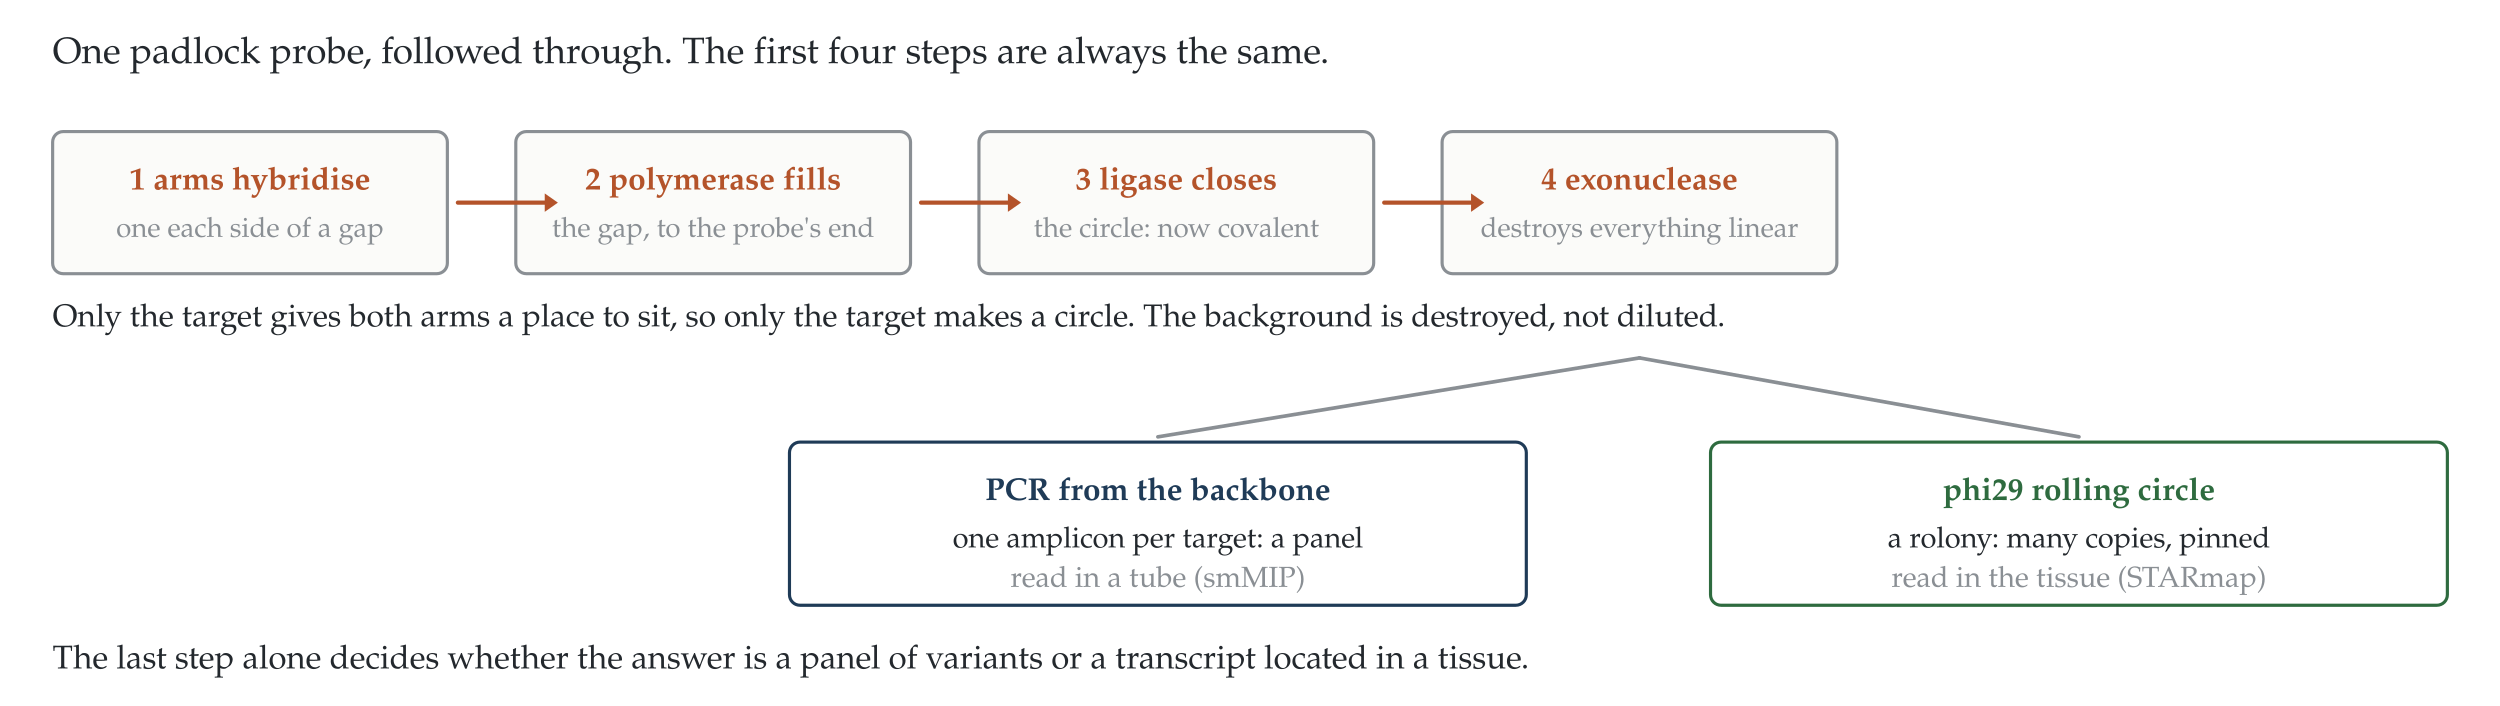
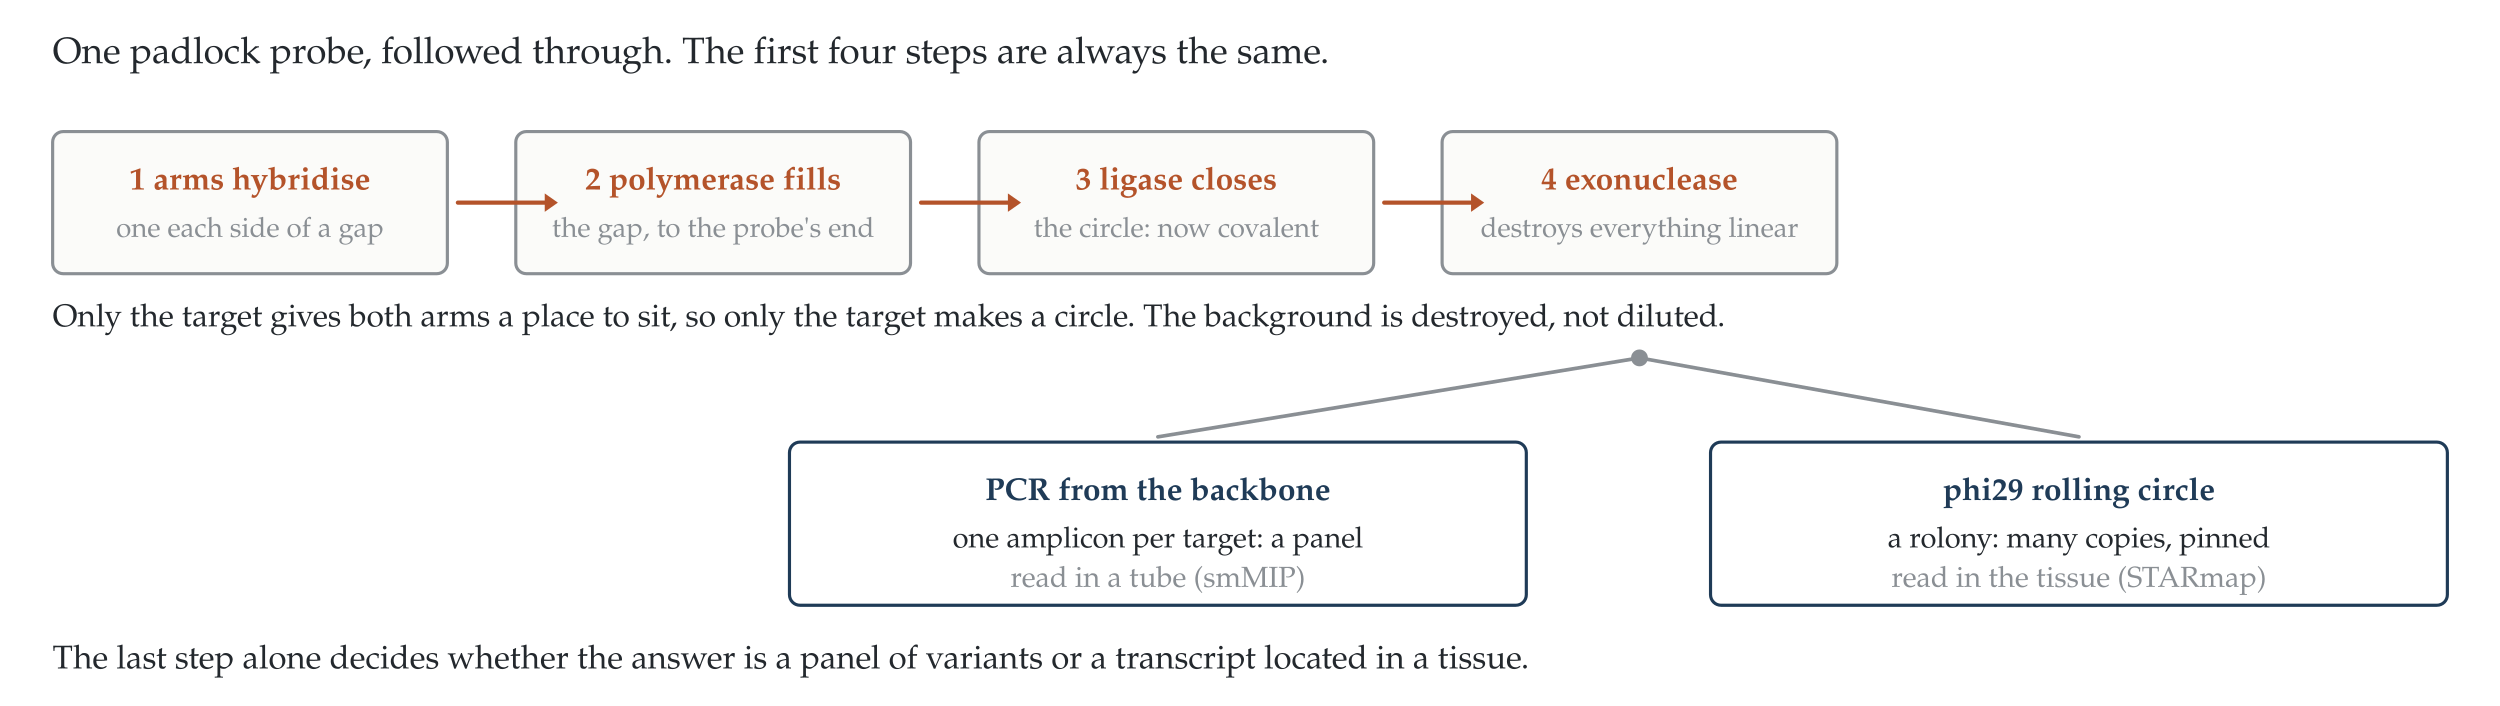
<svg xmlns="http://www.w3.org/2000/svg" viewBox="0 0 950 268" width="950" height="268" font-family="&quot;Palatino Linotype&quot;, &quot;Book Antiqua&quot;, Palatino, FreeSerif, serif" fill="#23282d">
  <rect width="950" height="268" fill="none" />
  <text x="20" y="24" font-size="14" fill="#23282d">One padlock probe, followed through. The first four steps are always the same.</text>
  <rect x="20" y="50" width="150" height="54" rx="4" fill="#fbfbf9" stroke="#8a8f94" stroke-width="1.2" />
  <text x="95" y="72" font-size="12" text-anchor="middle" fill="#b4532a" font-weight="bold">1  arms hybridise</text>
  <text x="95" y="90" font-size="10.5" text-anchor="middle" fill="#8a8f94">one each side of a gap</text>
  <rect x="196" y="50" width="150" height="54" rx="4" fill="#fbfbf9" stroke="#8a8f94" stroke-width="1.2" />
  <text x="271" y="72" font-size="12" text-anchor="middle" fill="#b4532a" font-weight="bold">2  polymerase fills</text>
  <text x="271" y="90" font-size="10.5" text-anchor="middle" fill="#8a8f94">the gap, to the probe's end</text>
  <rect x="372" y="50" width="150" height="54" rx="4" fill="#fbfbf9" stroke="#8a8f94" stroke-width="1.2" />
  <text x="447" y="72" font-size="12" text-anchor="middle" fill="#b4532a" font-weight="bold">3  ligase closes</text>
  <text x="447" y="90" font-size="10.5" text-anchor="middle" fill="#8a8f94">the circle: now covalent</text>
  <rect x="548" y="50" width="150" height="54" rx="4" fill="#fbfbf9" stroke="#8a8f94" stroke-width="1.2" />
  <text x="623" y="72" font-size="12" text-anchor="middle" fill="#b4532a" font-weight="bold">4  exonuclease</text>
  <text x="623" y="90" font-size="10.5" text-anchor="middle" fill="#8a8f94">destroys everything linear</text>
  <line x1="174" y1="77" x2="207" y2="77" stroke="#b4532a" stroke-width="1.6" stroke-linecap="round" />
  <path d="M 212 77 L 207 73.5 L 207 80.5 Z" fill="#b4532a" />
  <line x1="350" y1="77" x2="383" y2="77" stroke="#b4532a" stroke-width="1.6" stroke-linecap="round" />
  <path d="M 388 77 L 383 73.5 L 383 80.5 Z" fill="#b4532a" />
  <line x1="526" y1="77" x2="559" y2="77" stroke="#b4532a" stroke-width="1.6" stroke-linecap="round" />
  <path d="M 564 77 L 559 73.5 L 559 80.5 Z" fill="#b4532a" />
  <text x="20" y="124" font-size="12" fill="#23282d">Only the target gives both arms a place to sit, so only the target makes a circle. The background is destroyed, not diluted.</text>
  <line x1="623" y1="136" x2="440" y2="166" stroke="#8a8f94" stroke-width="1.4" stroke-linecap="round" />
  <line x1="623" y1="136" x2="790" y2="166" stroke="#8a8f94" stroke-width="1.4" stroke-linecap="round" />
+   <circle cx="623" cy="136" r="3.2" fill="#8a8f94" />
  <rect x="300" y="168" width="280" height="62" rx="4" fill="none" stroke="#1f3b57" stroke-width="1.2" />
  <text x="440" y="190" font-size="12" text-anchor="middle" fill="#1f3b57" font-weight="bold">PCR from the backbone</text>
  <text x="440" y="208" font-size="11" text-anchor="middle" fill="#23282d">one amplicon per target: a panel</text>
  <text x="440" y="223" font-size="11" text-anchor="middle" fill="#8a8f94">read in a tube  (smMIP)</text>
-   <rect x="650" y="168" width="280" height="62" rx="4" fill="none" stroke="#2e6b3f" stroke-width="1.2" />
-   <text x="790" y="190" font-size="12" text-anchor="middle" fill="#2e6b3f" font-weight="bold">phi29 rolling circle</text>
+   <rect x="650" y="168" width="280" height="62" rx="4" fill="none" stroke="#1f3b57" stroke-width="1.2" />
+   <text x="790" y="190" font-size="12" text-anchor="middle" fill="#1f3b57" font-weight="bold">phi29 rolling circle</text>
  <text x="790" y="208" font-size="11" text-anchor="middle" fill="#23282d">a rolony: many copies, pinned</text>
  <text x="790" y="223" font-size="11" text-anchor="middle" fill="#8a8f94">read in the tissue  (STARmap)</text>
  <text x="20" y="254" font-size="12.5" fill="#23282d">The last step alone decides whether the answer is a panel of variants or a transcript located in a tissue.</text>
</svg>
